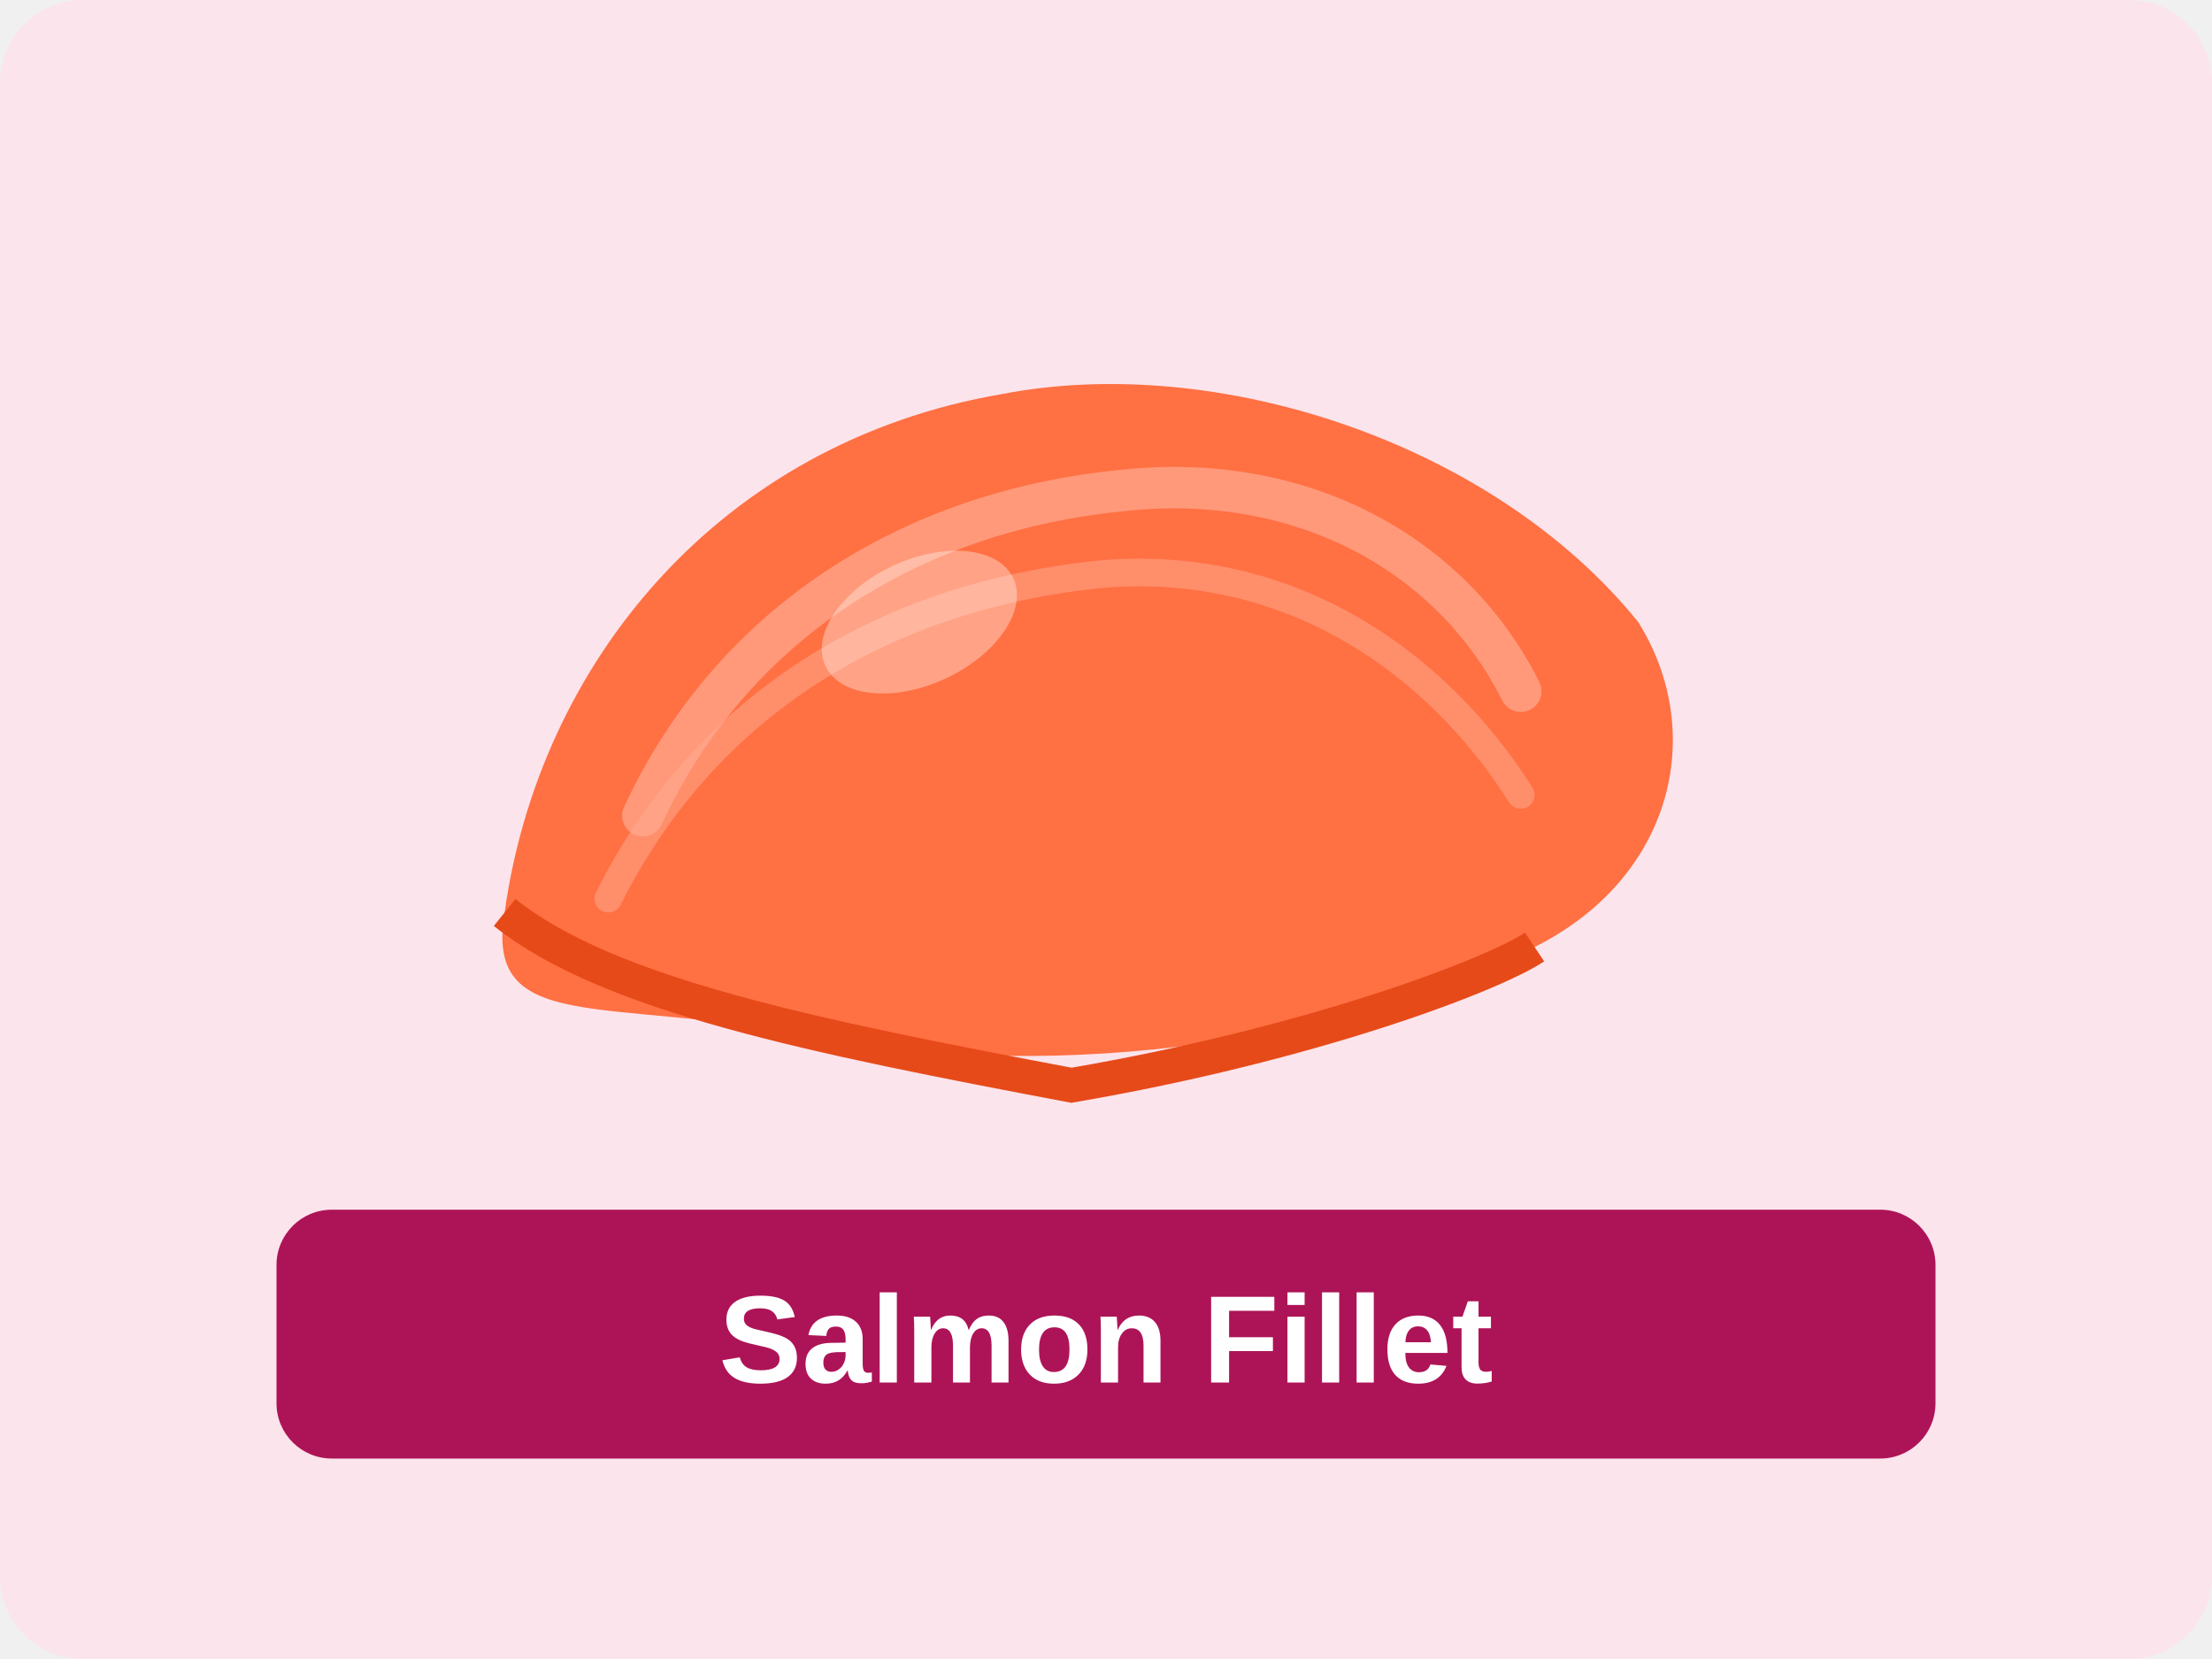
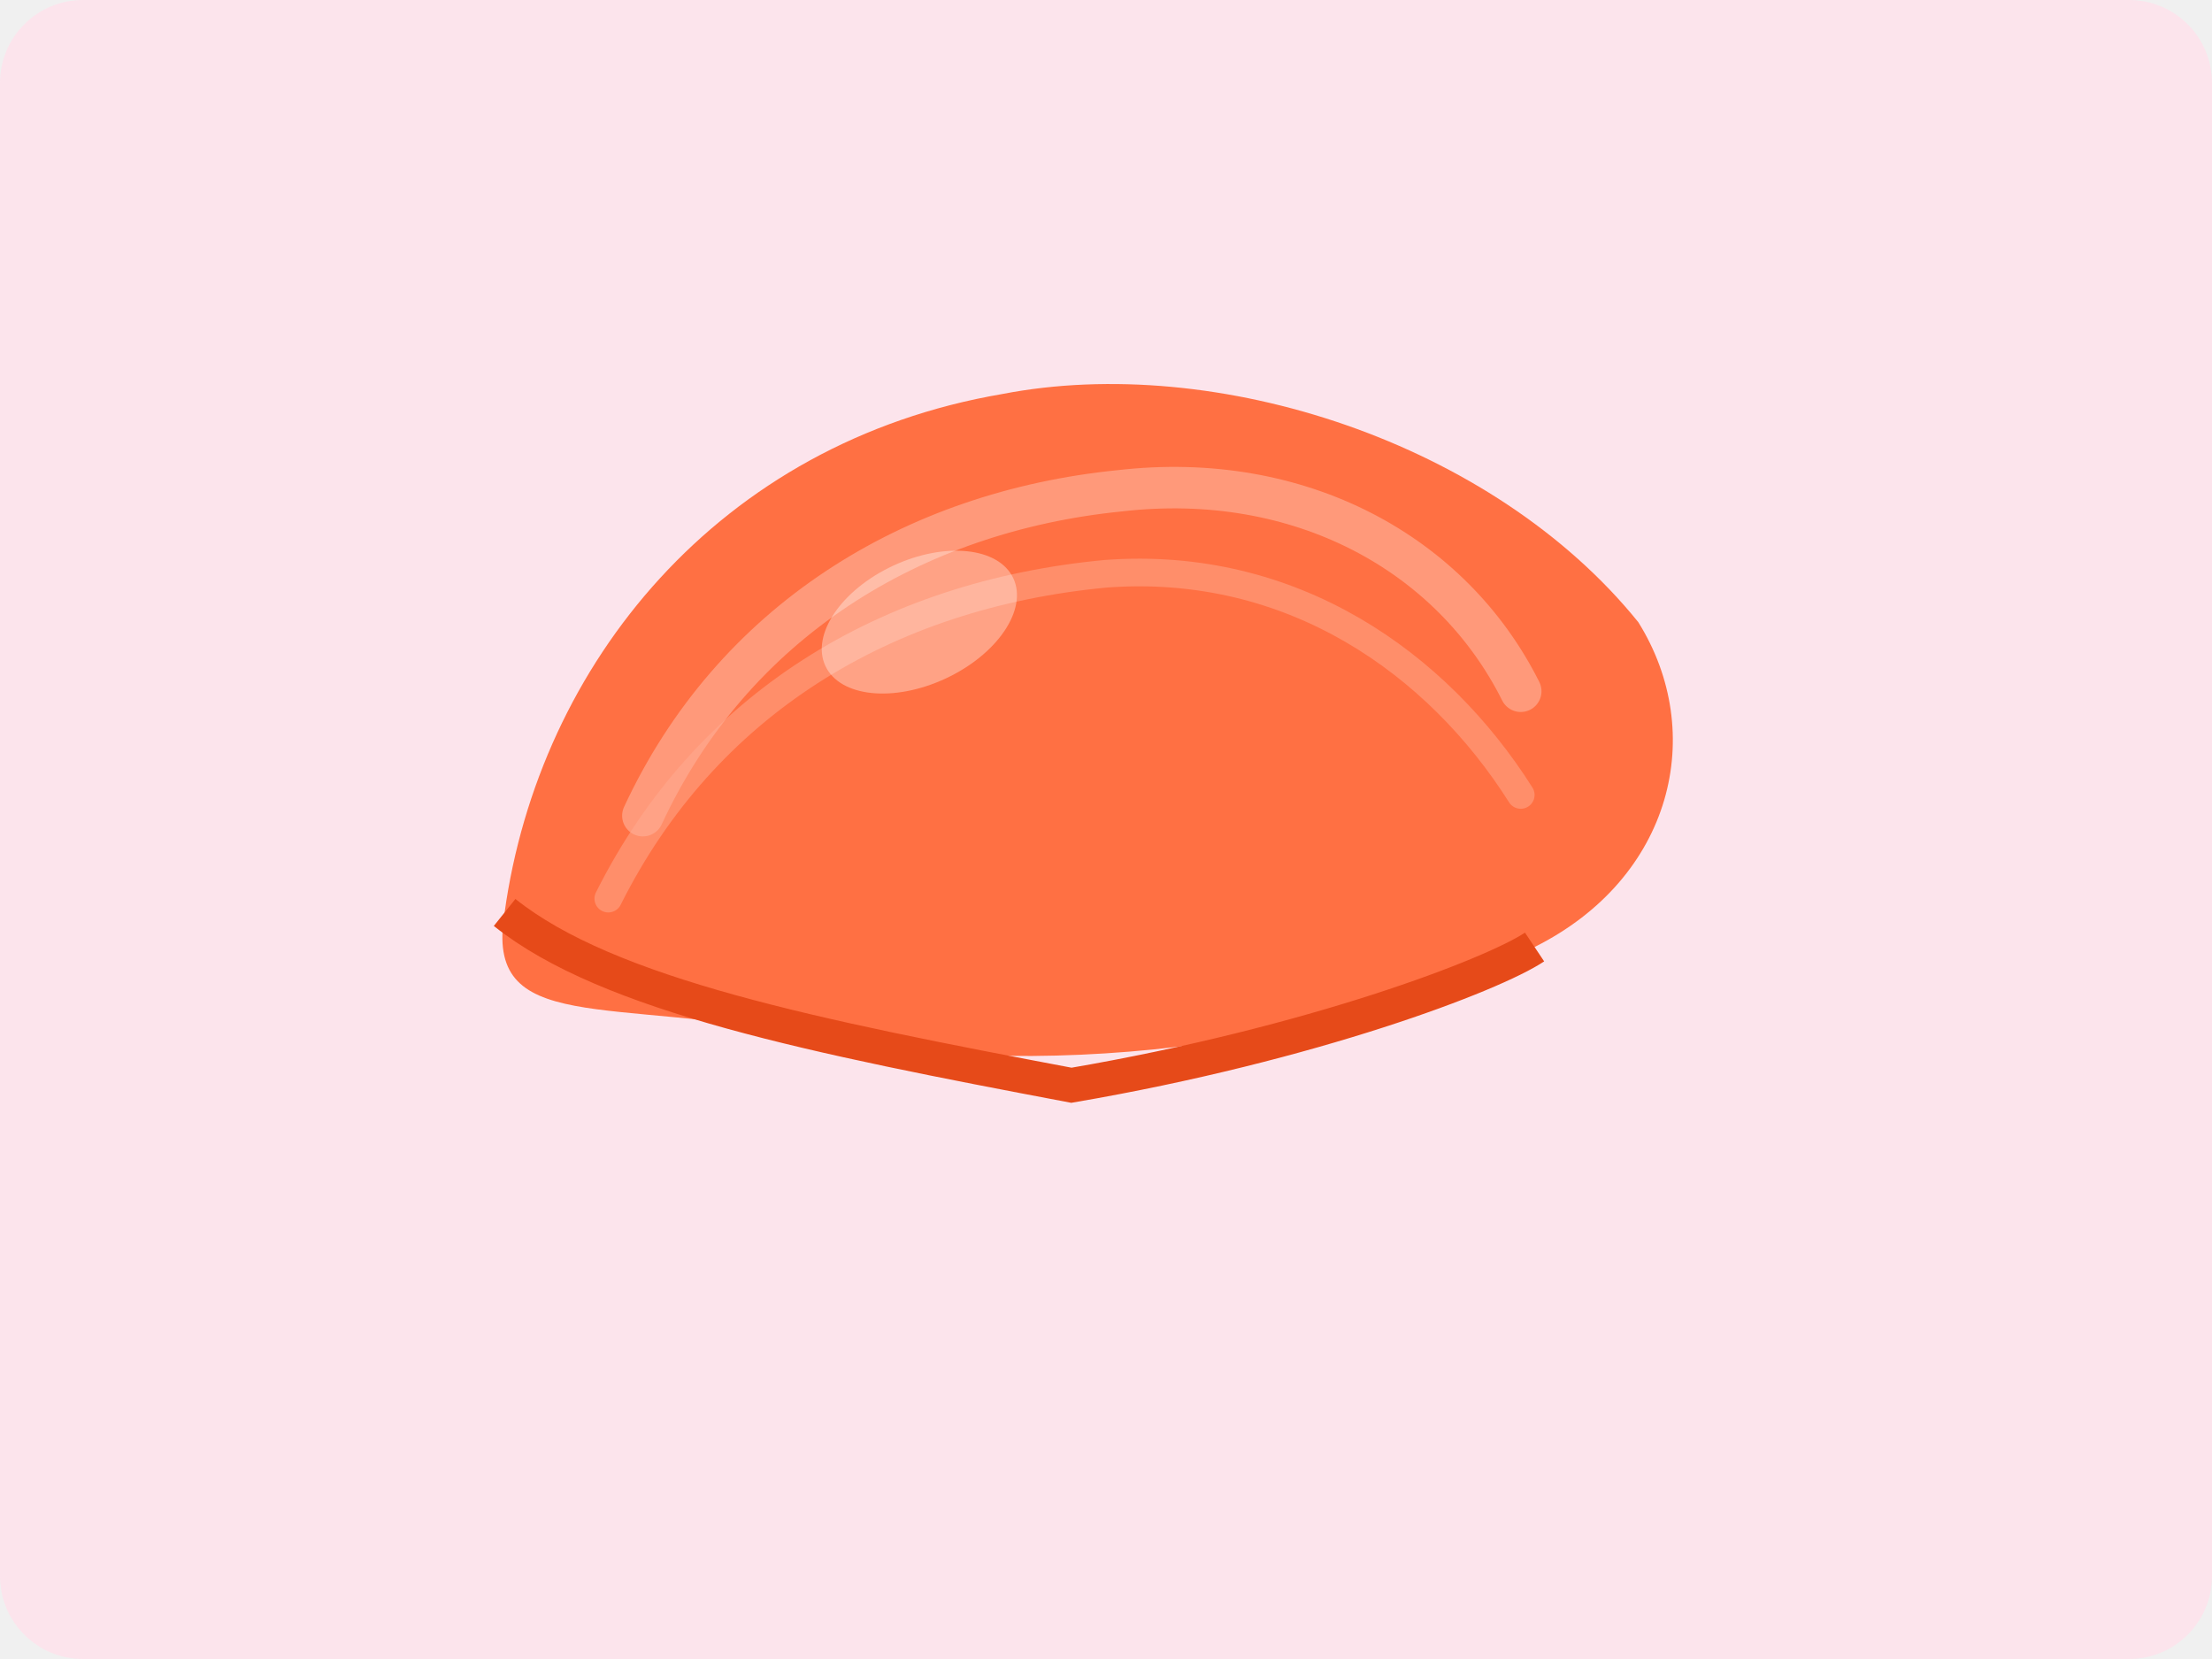
<svg xmlns="http://www.w3.org/2000/svg" width="320" height="240" viewBox="0 0 320 240">
  <rect width="320" height="240" fill="#fce4ec" rx="12" />
  <path d="M73 132 C78 96 104 64 145 57 C176 51 216 64 237 90 C247 106 242 127 222 137 C196 150 154 157 118 150 C88 144 70 150 73 132 Z" fill="#ff7043" />
  <path d="M93 118 C106 90 132 74 162 71 C188 68 210 80 220 100" stroke="#ffab91" stroke-width="6" fill="none" stroke-linecap="round" opacity="0.7" />
  <path d="M88 130 C102 102 128 86 160 83 C187 81 208 96 220 115" stroke="#ffab91" stroke-width="4" fill="none" stroke-linecap="round" opacity="0.5" />
  <path d="M73 132 C88 144 118 150 155 157 C190 151 216 141 222 137" stroke="#e64a19" stroke-width="5" fill="none" />
  <ellipse cx="133" cy="90" rx="15" ry="9" fill="rgba(255,255,255,0.35)" transform="rotate(-25,133,90)" />
-   <rect x="40" y="175" width="240" height="36" rx="8" fill="#ad1457" />
-   <text x="160" y="200" text-anchor="middle" font-family="Arial,sans-serif" font-size="18" font-weight="bold" fill="white">Salmon Fillet</text>
</svg>
